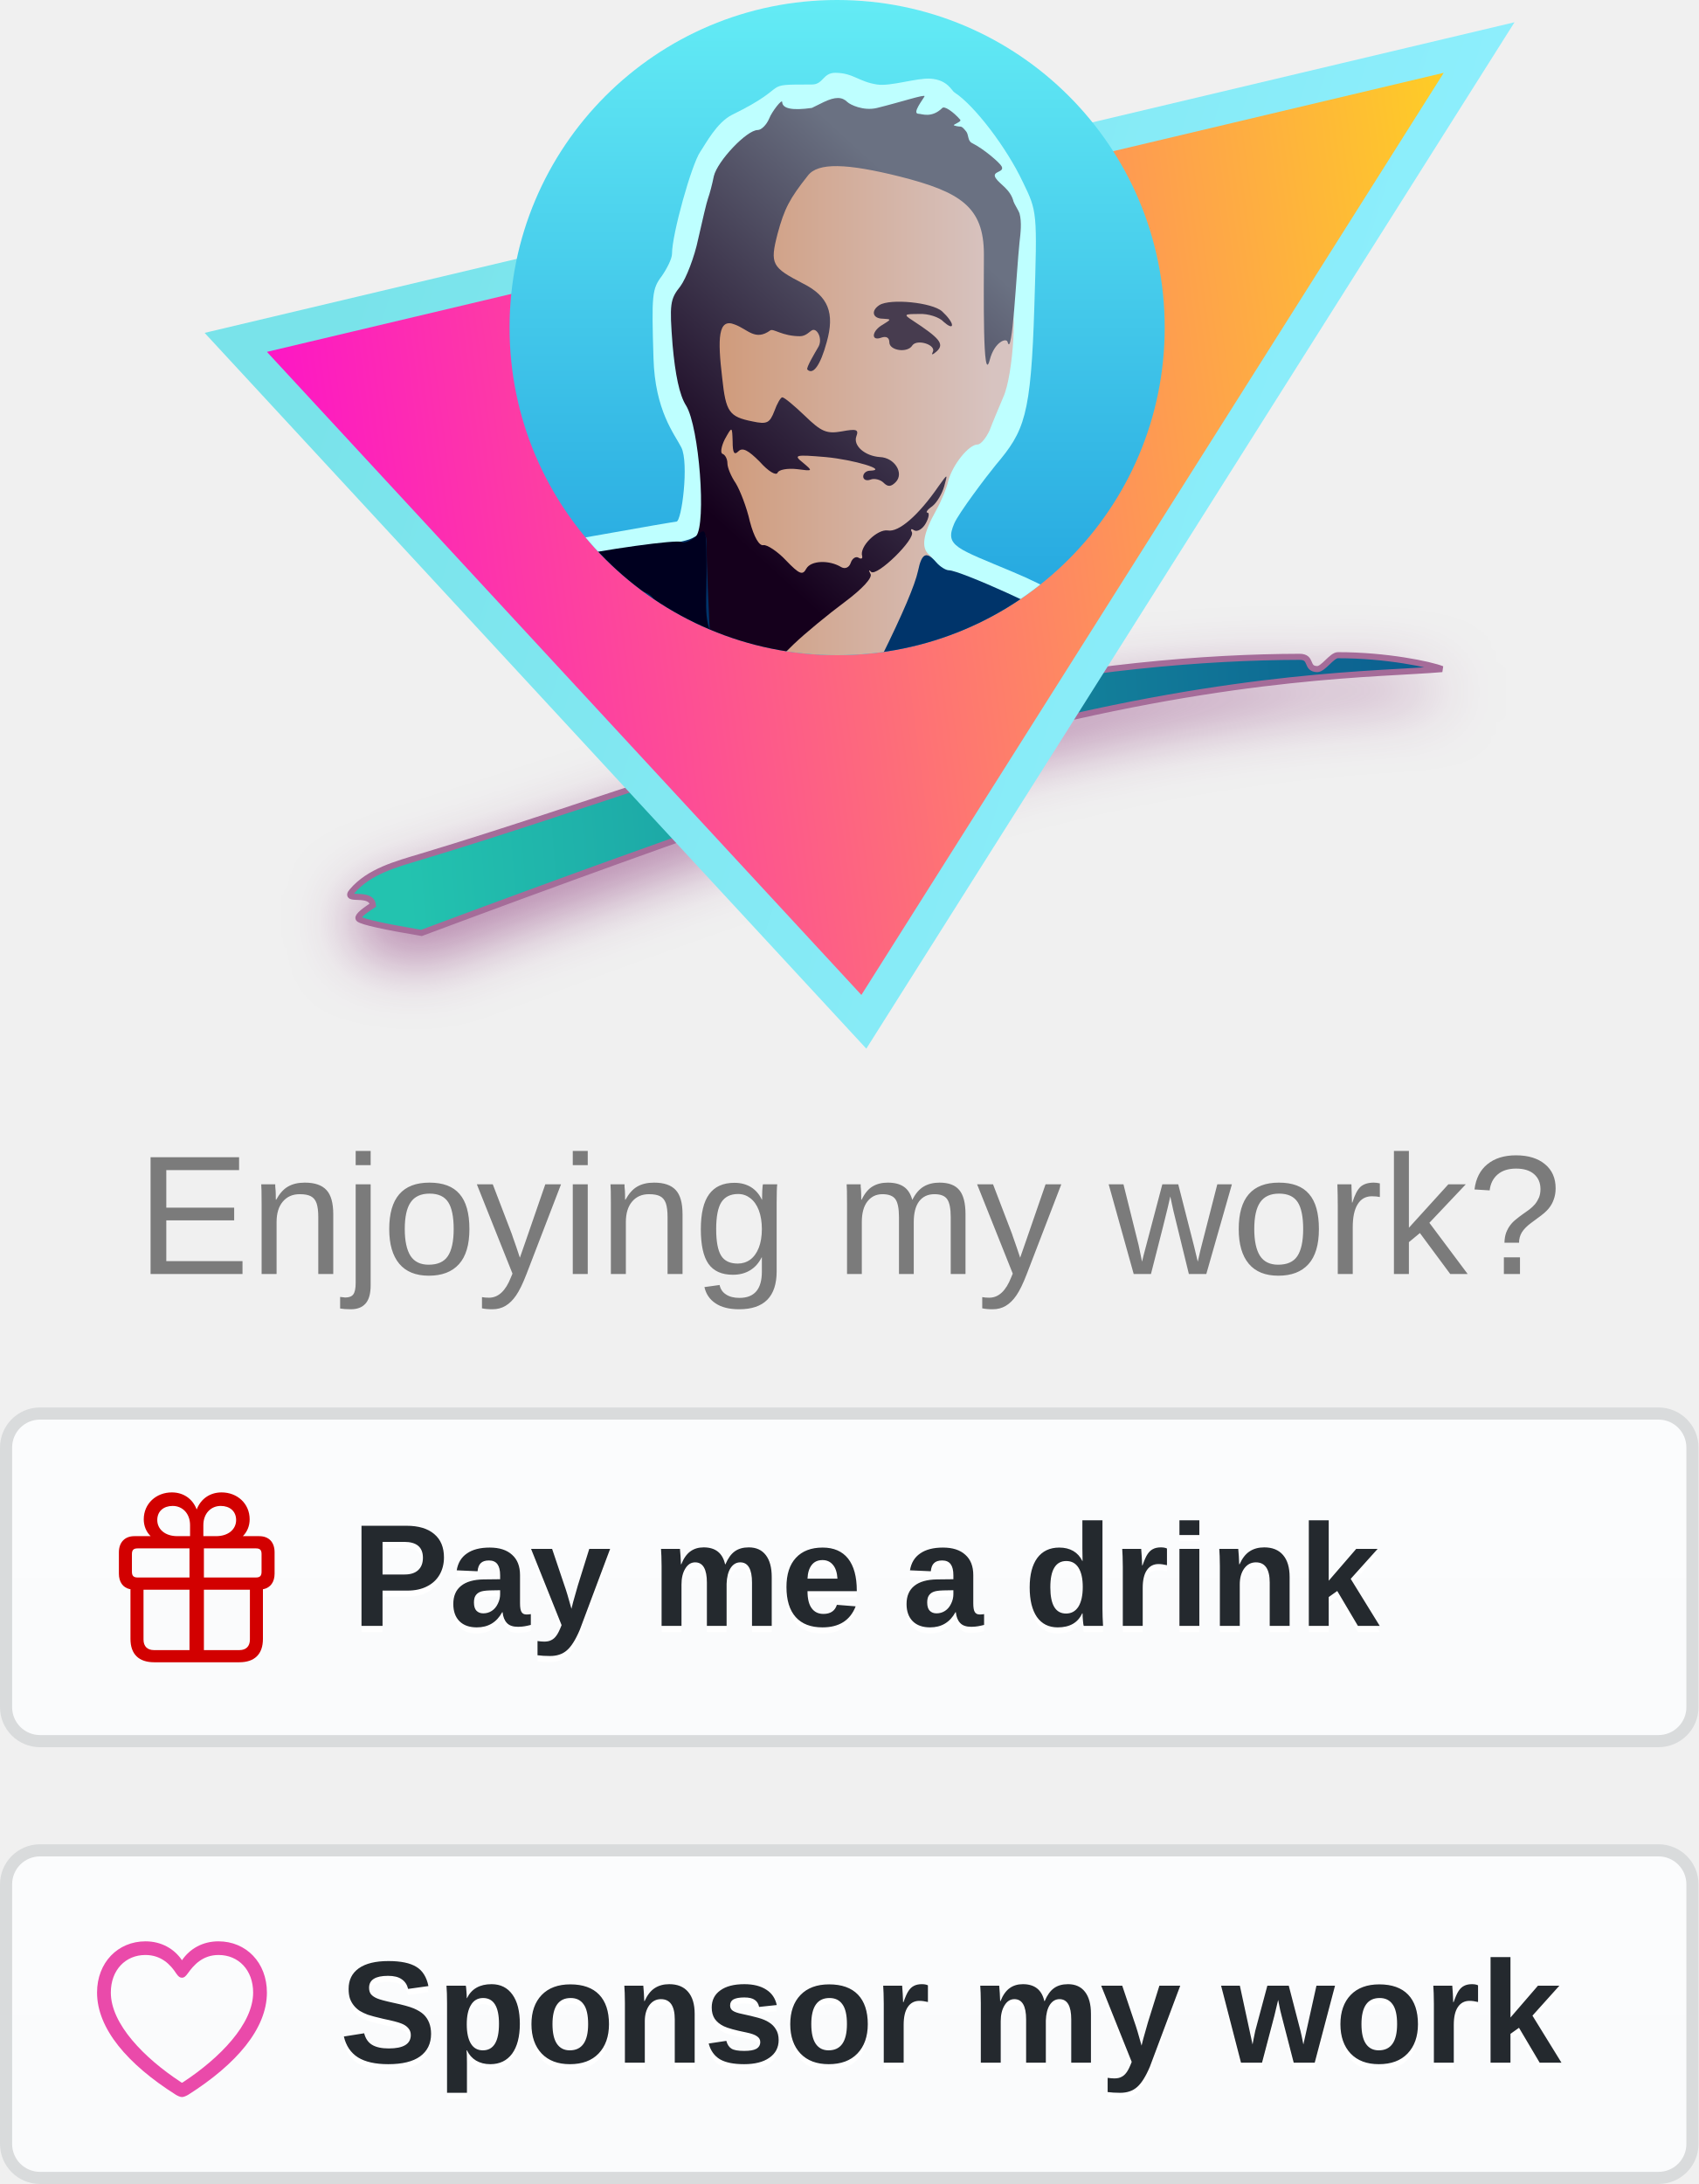
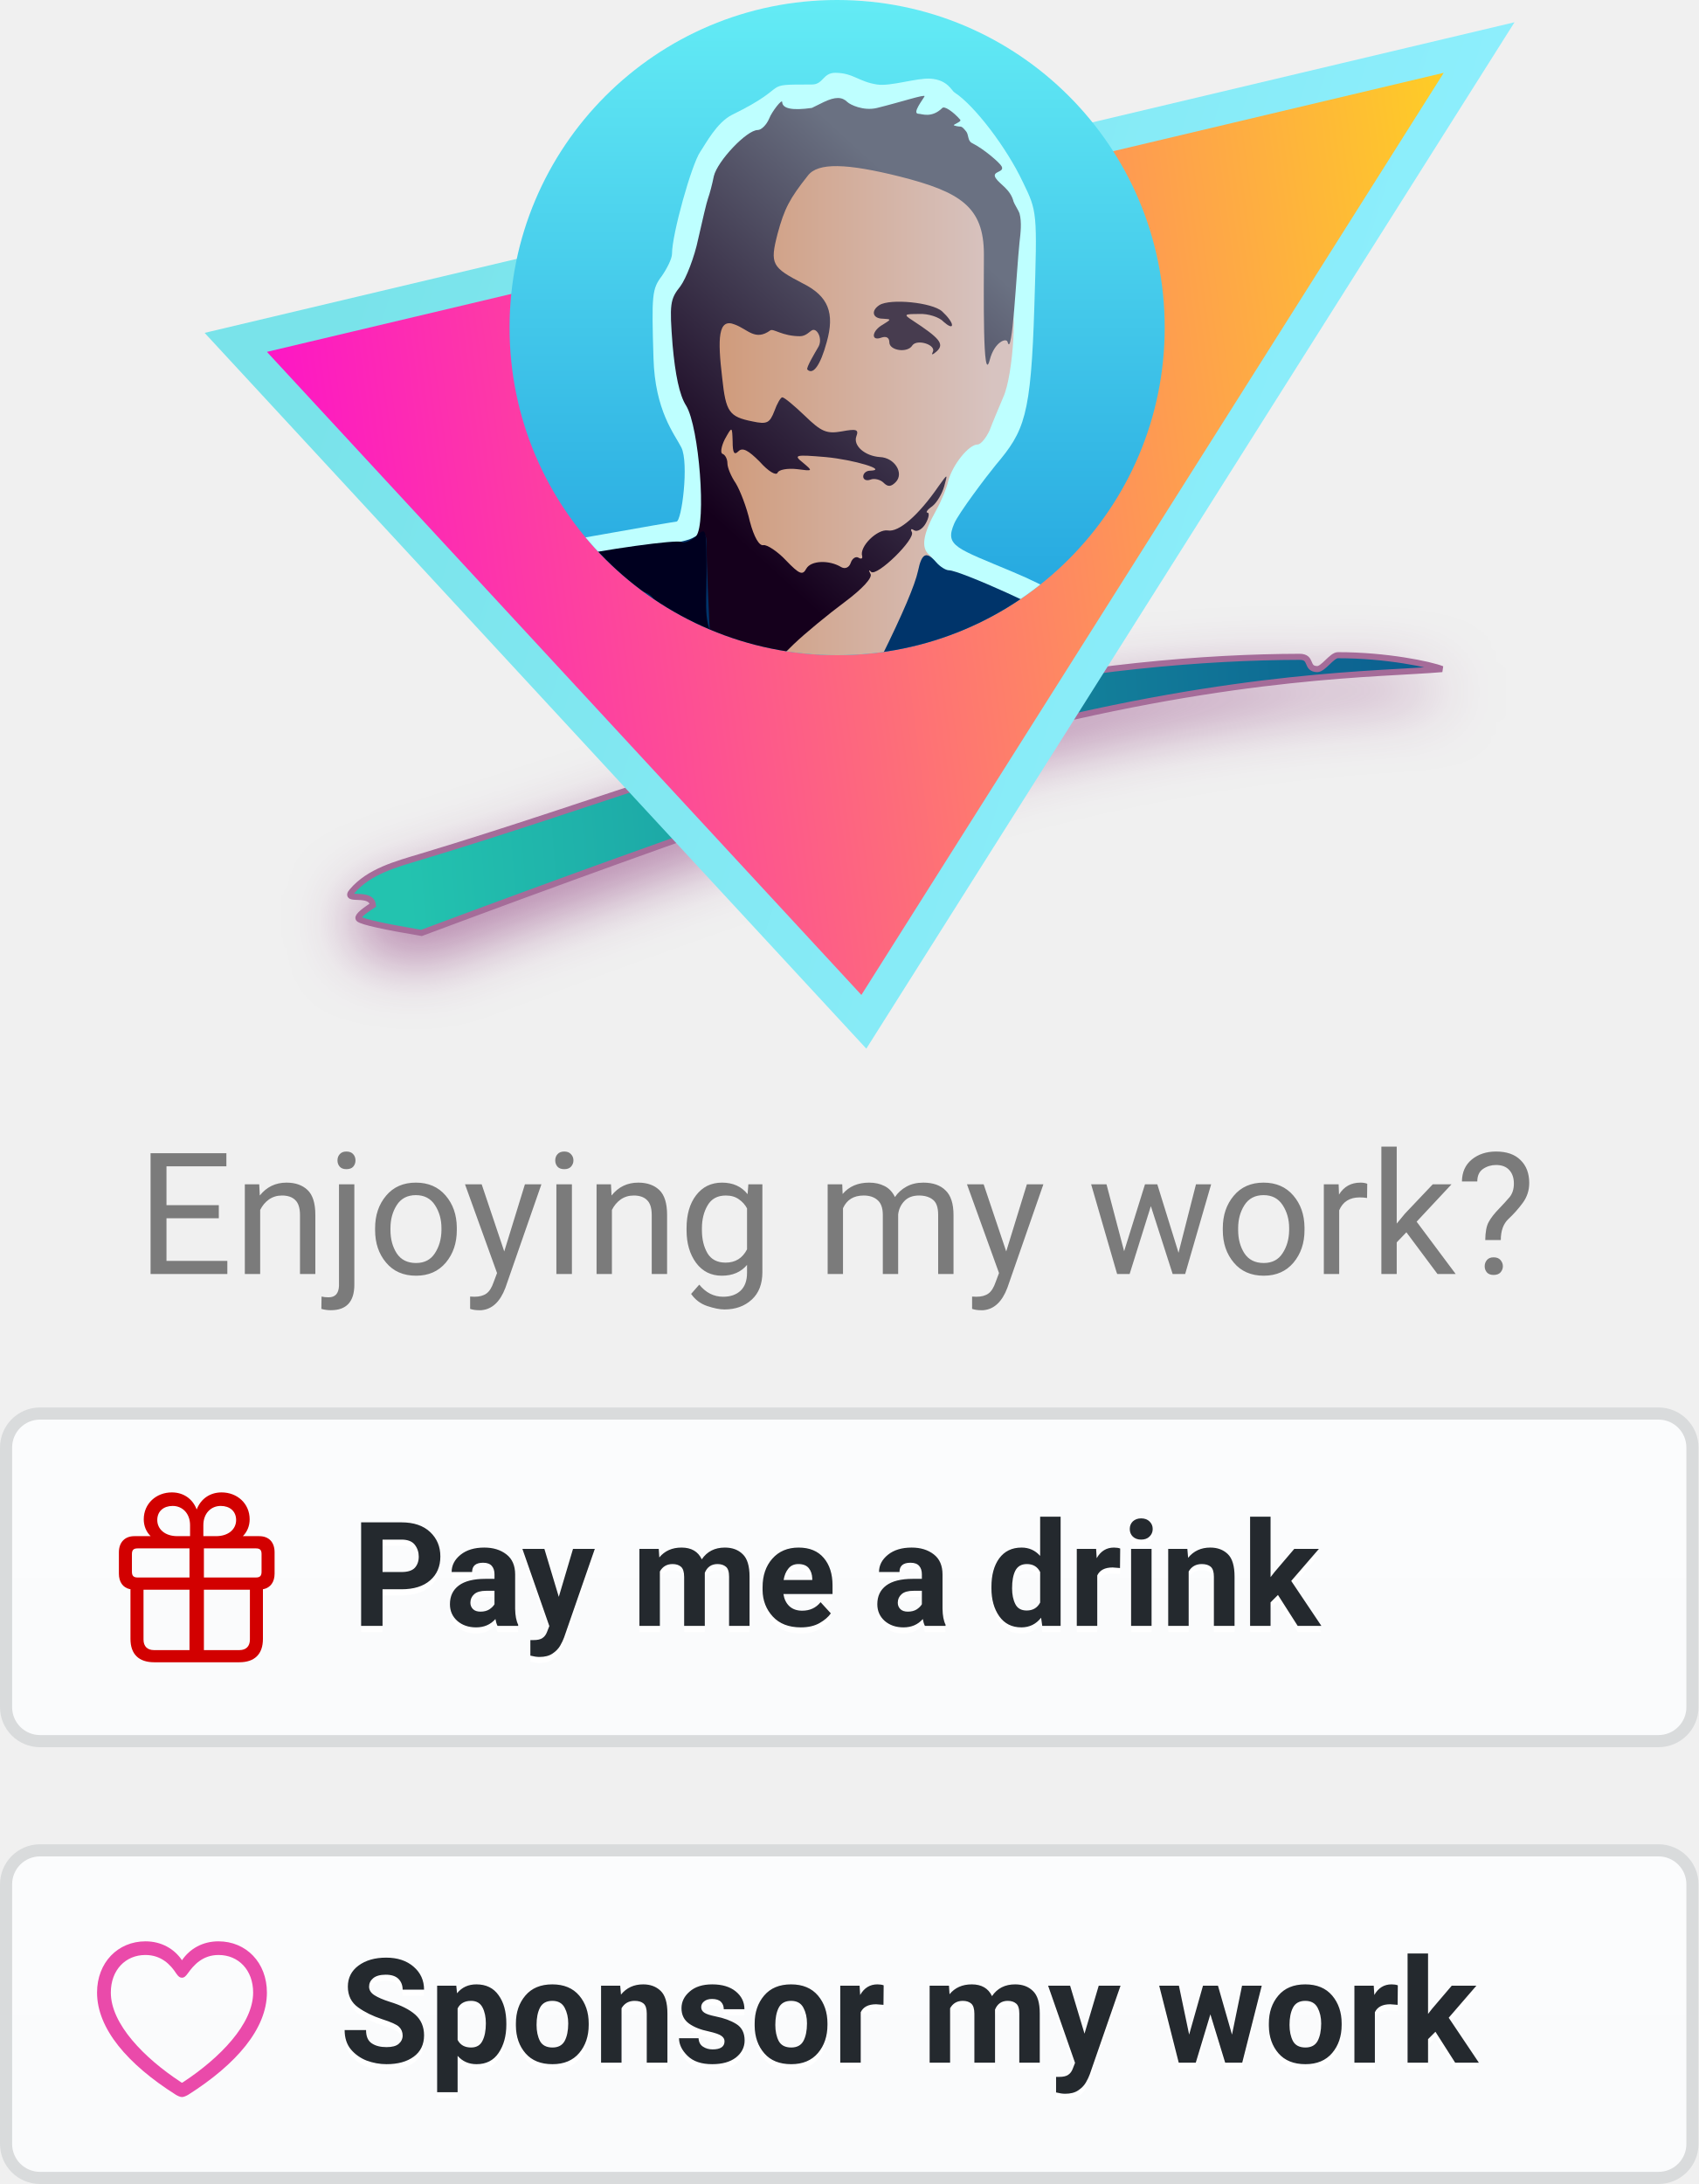
<svg xmlns="http://www.w3.org/2000/svg" xmlns:xlink="http://www.w3.org/1999/xlink" width="140px" height="180px" viewBox="0 0 140 180" version="1.1">
  <defs>
    <linearGradient x1="50%" y1="0%" x2="50%" y2="100%" id="linearGradient-1">
      <stop stop-color="#FBFCFD" offset="0%" />
      <stop stop-color="#FAFBFC" offset="100%" />
    </linearGradient>
-     <text id="text-2" font-family="Arial-BoldMT, Arial" font-size="12" font-weight="bold" line-spacing="12" fill="#24292E">
+     <text id="text-2" font-family="-apple-system, BlinkMacSystemFont, 'Segoe UI', Roboto, Helvetica, Arial, sans-serif, 'Apple Color Emoji', 'Segoe UI Emoji', 'Segoe UI Symbol'" font-size="12" font-weight="bold" line-spacing="12" fill="#24292E">
      <tspan x="29" y="18">Pay me a drink</tspan>
    </text>
    <filter x="-0.3%" y="-2.1%" width="100.6%" height="125.0%" filterUnits="objectBoundingBox" id="filter-3">
      <feOffset dx="0" dy="0.5" in="SourceAlpha" result="shadowOffsetOuter1" />
      <feColorMatrix values="0 0 0 0 1   0 0 0 0 1   0 0 0 0 1  0 0 0 1 0" type="matrix" in="shadowOffsetOuter1" />
    </filter>
-     <text id="text-4" font-family="Arial-BoldMT, Arial" font-size="12" font-weight="bold" line-spacing="12" fill="#24292E">
+     <text id="text-4" font-family="-apple-system, BlinkMacSystemFont, 'Segoe UI', Roboto, Helvetica, Arial, sans-serif, 'Apple Color Emoji', 'Segoe UI Emoji', 'Segoe UI Symbol'" font-size="12" font-weight="bold" line-spacing="12" fill="#24292E">
      <tspan x="28" y="18">Sponsor my work</tspan>
    </text>
    <filter x="-0.2%" y="-2.1%" width="100.5%" height="125.0%" filterUnits="objectBoundingBox" id="filter-5">
      <feOffset dx="0" dy="0.5" in="SourceAlpha" result="shadowOffsetOuter1" />
      <feColorMatrix values="0 0 0 0 1   0 0 0 0 1   0 0 0 0 1  0 0 0 1 0" type="matrix" in="shadowOffsetOuter1" />
    </filter>
    <linearGradient x1="98.19%" y1="49.591%" x2="5.001%" y2="51.331%" id="linearGradient-6">
      <stop stop-color="#0B5F90" offset="0%" />
      <stop stop-color="#23C3AF" offset="100%" />
    </linearGradient>
    <path d="M5.878,22.89 C29.516,14.064 45.73,8.532 54.52,6.295 C73.544,1.452 84.817,1.595 90,1.145 C89.064,0.77 85.416,-0.004 81.416,-2.55795385e-14 C80.905,0.001 80.21,1.159 79.699,1.145 C78.727,1.117 79.347,0.132 78.247,0.134 C70.615,0.154 60.061,0.974 48.565,3.583 C34.121,6.86 20.153,12.303 5.878,16.595 C3.799,17.221 1.564,17.804 0.156,19.457 C-0.622,20.37 1.757,19.407 1.873,20.601 C0.914,21.218 0.533,21.599 0.728,21.746 C1.041,21.981 2.758,22.362 5.878,22.89 Z" id="path-7" />
    <filter x="-9.6%" y="-29.5%" width="120.0%" height="176.4%" filterUnits="objectBoundingBox" id="filter-8">
      <feMorphology radius="0.25" operator="dilate" in="SourceAlpha" result="shadowSpreadOuter1" />
      <feOffset dx="0" dy="2" in="shadowSpreadOuter1" result="shadowOffsetOuter1" />
      <feGaussianBlur stdDeviation="2.5" in="shadowOffsetOuter1" result="shadowBlurOuter1" />
      <feComposite in="shadowBlurOuter1" in2="SourceAlpha" operator="out" result="shadowBlurOuter1" />
      <feColorMatrix values="0 0 0 0 0.479   0 0 0 0 0.088   0 0 0 0 0.401  0 0 0 0.5 0" type="matrix" in="shadowBlurOuter1" />
    </filter>
    <linearGradient x1="100%" y1="19.306%" x2="0%" y2="29.597%" id="linearGradient-9">
      <stop stop-color="#FECF24" offset="0%" />
      <stop stop-color="#FD12C9" offset="100%" />
    </linearGradient>
    <linearGradient x1="100%" y1="61.82%" x2="5.335%" y2="38.473%" id="linearGradient-10">
      <stop stop-color="#90F0FF" offset="0%" />
      <stop stop-color="#79E3EA" offset="100%" />
    </linearGradient>
    <linearGradient x1="50%" y1="0%" x2="50%" y2="100%" id="linearGradient-11">
      <stop stop-color="#64ECF5" offset="0%" />
      <stop stop-color="#1FA1DE" offset="100%" />
    </linearGradient>
    <rect id="path-12" x="0" y="0" width="54" height="54" rx="27" />
    <linearGradient x1="93.511%" y1="40.785%" x2="0%" y2="40.785%" id="linearGradient-14">
      <stop stop-color="#D7C3C0" offset="0%" />
      <stop stop-color="#CF9673" offset="100%" />
    </linearGradient>
    <linearGradient x1="68.936%" y1="17.591%" x2="31.064%" y2="84.885%" id="linearGradient-15">
      <stop stop-color="#6A7182" offset="0%" />
      <stop stop-color="#15001C" offset="100%" />
    </linearGradient>
  </defs>
  <g id="Page-1" stroke="none" stroke-width="1" fill="none" fill-rule="evenodd">
    <g id="FUNDING">
      <g id="button-2" transform="translate(0, 116)">
        <rect id="Rectangle" stroke="#D9DBDC" fill="url(#linearGradient-1)" x="0.5" y="0.5" width="139" height="27" rx="2.8" />
        <g id="Pay-me-a-drink" fill="#24292E" fill-opacity="1">
          <use filter="url(#filter-3)" xlink:href="#text-2" />
          <use xlink:href="#text-2" />
        </g>
        <path d="M19.724,21 C20.978,21 21.672,20.339 21.672,19.076 L21.672,14.975 L21.719,14.975 C22.306,14.848 22.633,14.374 22.633,13.693 L22.633,11.936 C22.633,11.121 22.18,10.607 21.365,10.607 L20.017,10.607 C20.371,10.253 20.578,9.772 20.578,9.218 C20.578,7.922 19.557,7 18.262,7 C17.328,7 16.554,7.514 16.213,8.409 C15.873,7.514 15.106,7 14.165,7 C12.877,7 11.849,7.922 11.849,9.218 C11.849,9.772 12.056,10.253 12.416,10.607 L11.068,10.607 C10.287,10.607 9.8,11.121 9.8,11.936 L9.8,13.693 C9.8,14.374 10.12,14.848 10.708,14.975 L10.754,14.975 L10.754,19.076 C10.754,20.339 11.448,21 12.71,21 L19.724,21 Z M15.666,10.607 L14.625,10.607 C13.577,10.607 12.963,10.012 12.963,9.278 C12.963,8.543 13.497,8.115 14.231,8.115 C15.025,8.115 15.666,8.717 15.666,9.705 L15.666,10.607 Z M17.802,10.607 L16.761,10.607 L16.761,9.705 C16.761,8.717 17.401,8.115 18.195,8.115 C18.929,8.115 19.463,8.543 19.463,9.278 C19.463,10.012 18.856,10.607 17.802,10.607 Z M15.619,14.013 L11.342,14.013 C11.008,14.013 10.874,13.873 10.874,13.539 L10.874,12.083 C10.874,11.749 11.008,11.615 11.342,11.615 L15.619,11.615 L15.619,14.013 Z M21.098,14.013 L16.807,14.013 L16.807,11.615 L21.098,11.615 C21.432,11.615 21.559,11.749 21.559,12.083 L21.559,13.539 C21.559,13.873 21.432,14.013 21.098,14.013 Z M15.619,19.998 L12.696,19.998 C12.142,19.998 11.829,19.684 11.829,19.13 L11.829,15.022 L15.619,15.022 L15.619,19.998 Z M19.73,19.998 L16.807,19.998 L16.807,15.022 L20.598,15.022 L20.598,19.13 C20.598,19.684 20.284,19.998 19.73,19.998 Z" id="􀑉" fill="#D20000" fill-rule="nonzero" />
      </g>
      <g id="button" transform="translate(0, 152)">
        <rect id="Rectangle" stroke="#D9DBDC" fill="url(#linearGradient-1)" x="0.5" y="0.5" width="139" height="27" rx="2.8" />
        <g id="Sponsor-my-work" fill="#24292E" fill-opacity="1">
          <use filter="url(#filter-5)" xlink:href="#text-4" />
          <use xlink:href="#text-4" />
        </g>
        <path d="M15,20.833 C15.148,20.833 15.36,20.735 15.515,20.645 C19.483,18.128 22,15.2 22,12.222 C22,9.747 20.287,8 18.003,8 C16.699,8 15.641,8.615 15,9.559 C14.373,8.622 13.301,8 11.997,8 C9.713,8 8,9.747 8,12.222 C8,15.2 10.517,18.128 14.492,20.645 C14.64,20.735 14.852,20.833 15,20.833 Z M15,19.652 C14.972,19.652 14.922,19.617 14.859,19.568 C11.905,17.625 9.135,14.822 9.135,12.222 C9.135,10.363 10.347,9.125 11.983,9.125 C13.308,9.125 14.069,9.943 14.521,10.642 C14.711,10.922 14.831,10.999 15,10.999 C15.169,10.999 15.275,10.915 15.479,10.642 C15.966,9.957 16.699,9.125 18.017,9.125 C19.653,9.125 20.865,10.363 20.865,12.222 C20.865,14.822 18.095,17.625 15.148,19.568 C15.078,19.617 15.028,19.652 15,19.652 Z" id="􀊴" fill="#EA4AAA" fill-rule="nonzero" />
      </g>
-       <text id="Enjoying-my-work?" font-family="ArialMT, Arial" font-size="14" font-weight="normal" fill="#7B7B7B">
+       <text id="Enjoying-my-work?" font-family="-apple-system, BlinkMacSystemFont, 'Segoe UI', Roboto, Helvetica, Arial, sans-serif, 'Apple Color Emoji', 'Segoe UI Emoji', 'Segoe UI Symbol'" font-size="14" font-weight="normal" fill="#7B7B7B">
        <tspan x="11.255" y="105">Enjoying my work?</tspan>
      </text>
      <g id="picture" transform="translate(22, 0)">
        <g id="stroke" transform="translate(6.863771, 53.99997)" fill-rule="nonzero">
          <g id="Path-2">
            <use fill="black" fill-opacity="1" filter="url(#filter-8)" xlink:href="#path-7" />
            <use fill="#FFFFFF" xlink:href="#path-7" />
            <use stroke="#A56C99" stroke-width="0.5" fill="url(#linearGradient-6)" xlink:href="#path-7" />
          </g>
        </g>
        <path d="M99.917,3.917 L49.203,84.214 L-2.567,28.217 L99.917,3.917 Z" id="Triangle" stroke="url(#linearGradient-10)" stroke-width="2.708" fill="url(#linearGradient-9)" />
        <g id="avatar" transform="translate(20, 0)">
          <mask id="mask-13" fill="white">
            <use xlink:href="#path-12" />
          </mask>
          <use id="Rectangle" fill="url(#linearGradient-11)" xlink:href="#path-12" />
          <g id="max-2021-light" mask="url(#mask-13)" fill-rule="nonzero">
            <g transform="translate(-1, 6)" id="Path">
              <path d="M2.145,49.745 C2.279,45.55 2.346,42.73 2.346,41.285 C2.346,40.095 2.386,39.117 2.466,39.117 C2.547,39.117 5.276,38.649 8.608,38.054 C11.9,37.459 14.67,36.991 14.751,36.991 C15.192,36.991 15.801,32.152 15.159,30.877 C14.597,29.771 12.984,27.851 12.864,23.515 C12.703,18.285 12.743,17.818 13.546,16.755 C13.988,16.117 14.389,15.31 14.389,14.927 C14.389,13.311 15.995,7.572 16.718,6.509 C17.159,5.872 18.075,4.08 19.367,3.449 C24.449,0.965 21.516,0.965 25.916,0.965 C26.882,0.965 26.809,-0.012 27.872,0 C29.347,0.018 29.763,0.733 31.295,0.965 C32.42,1.136 34.559,0.406 35.696,0.483 C37.111,0.578 37.434,1.471 37.674,1.62 C39.32,2.683 41.969,6.169 43.294,8.975 C44.498,11.441 44.498,11.441 44.257,19.221 C43.976,28.318 43.444,29.518 41.075,32.324 C40.272,33.302 38.014,36.298 37.652,37.148 C36.849,39.019 37.794,39.159 42.531,41.157 C45.261,42.305 47.268,43.453 51.443,46.216 C53.049,47.279 53.531,49.235 52.327,49.745 C51.497,50.085 34.77,50.085 2.145,49.745 Z" fill="#BEFFFF" />
              <path d="M19.173,48.992 C19.173,48.344 14.954,19.619 15.514,19.619 C16.418,19.619 23.048,4.716 28.644,4.716 C34.241,4.716 42.55,12.535 42.421,13.355 C42.335,14.176 42.162,16.681 41.99,17.373 C41.775,18.15 41.861,18.539 42.162,18.539 C42.894,18.539 42.55,24.889 41.689,26.746 C41.344,27.567 40.828,28.776 40.57,29.467 C40.268,30.115 39.838,30.634 39.579,30.634 C38.847,30.634 37.513,32.318 37.168,33.614 C37.039,34.219 36.566,35.342 36.178,36.033 C35.059,38.02 34.887,39.186 35.619,39.748 C36.437,40.482 36.049,42.513 34.413,46.055 C33.122,48.776 33.165,48.992 27.568,48.992 C23.923,48.992 21.125,48.992 19.173,48.992 Z" fill="url(#linearGradient-14)" />
              <path d="M15.557,44.024 C15.815,44.024 15.987,43.074 15.901,41.476 C15.815,39.834 15.987,38.625 16.375,38.193 C17.236,37.156 16.633,29.208 15.557,27.437 C14.997,26.573 14.653,24.845 14.437,22.426 C14.179,19.057 14.222,18.668 15.083,17.589 C15.557,16.941 16.245,15.17 16.547,13.701 C16.891,12.189 17.236,10.677 17.365,10.332 C17.494,9.986 17.709,9.165 17.838,8.517 C18.14,7.265 20.551,4.716 21.455,4.716 C21.756,4.716 22.187,4.284 22.402,3.766 C22.617,3.204 23.472,2.11 23.472,2.413 C23.5,2.96 24.315,3.121 25.916,2.895 C26.397,2.655 26.723,2.494 26.894,2.413 C27.851,1.959 28.403,1.971 28.85,2.413 C29.055,2.615 30.163,3.174 31.295,2.895 C33.251,2.413 35.232,1.755 35.207,1.93 C35.121,2.146 34.116,3.378 34.718,3.378 C34.977,3.378 35.795,3.762 36.674,2.895 C36.85,2.722 37.564,3.199 38.141,3.86 C38.309,4.052 37.442,4.273 37.652,4.342 C38.273,4.547 38.143,4.227 38.63,4.825 C38.865,5.114 38.739,5.602 39.119,5.79 C40.097,6.272 41.433,7.437 41.564,7.72 C41.822,8.238 40.688,8.08 41.075,8.684 C41.415,9.196 42.282,9.592 42.542,10.614 C42.581,10.766 42.983,11.405 43.031,11.579 C43.234,12.311 43.122,13.216 43.031,13.991 C42.773,16.453 42.441,23.618 42.053,22.193 C41.967,21.804 40.974,22.171 40.586,23.64 C39.983,25.973 40.097,17.937 40.097,14.956 C40.097,11.025 38.116,9.813 33.208,8.561 C28.73,7.438 26.406,7.394 25.588,8.474 C24.081,10.375 23.65,11.196 23.091,13.269 C22.445,15.774 22.617,16.034 25.2,17.373 C27.267,18.409 27.826,19.792 27.137,22.211 C26.621,24.111 26.018,24.932 25.545,24.457 C25.415,24.327 26.233,22.978 26.405,22.675 C26.879,21.984 26.347,20.969 25.916,21.228 C25.744,21.314 25.427,21.71 24.938,21.71 C23.472,21.71 22.752,21.055 22.494,21.228 C21.245,22.135 20.636,21.134 19.56,20.745 C18.182,20.184 18.14,21.908 18.527,25.148 C18.829,27.956 19.087,28.344 21.024,28.733 C22.23,28.992 22.445,28.863 22.832,27.869 C23.048,27.264 23.349,26.746 23.478,26.746 C23.65,26.746 24.468,27.437 25.329,28.258 C26.707,29.597 27.137,29.77 28.386,29.554 C29.548,29.338 29.807,29.381 29.591,29.943 C29.29,30.72 30.28,31.584 31.529,31.67 C32.734,31.714 33.552,33.009 32.82,33.744 C32.433,34.133 32.174,34.133 31.83,33.787 C31.572,33.528 31.055,33.398 30.754,33.528 C30.409,33.657 30.151,33.528 30.151,33.269 C30.151,33.009 30.409,32.793 30.711,32.793 C32.261,32.75 29.376,31.886 27.051,31.67 C24.511,31.454 24.382,31.498 25.2,32.146 C26.018,32.837 26.018,32.837 24.684,32.664 C23.909,32.578 23.177,32.707 23.091,32.966 C22.961,33.225 22.316,32.837 21.627,32.059 C20.68,31.109 20.206,30.85 19.862,31.195 C19.517,31.541 19.388,31.325 19.388,30.375 C19.345,29.122 19.345,29.122 18.742,30.202 C18.441,30.806 18.355,31.368 18.57,31.411 C18.785,31.498 18.958,31.843 18.958,32.189 C18.958,32.534 19.259,33.269 19.646,33.83 C19.991,34.392 20.551,35.817 20.809,36.983 C21.153,38.279 21.584,39.014 21.928,38.927 C22.23,38.884 23.091,39.446 23.779,40.18 C24.899,41.346 25.157,41.433 25.458,40.871 C25.846,40.18 27.353,40.137 28.343,40.742 C28.644,40.914 28.989,40.785 29.118,40.396 C29.247,40.007 29.548,39.834 29.764,39.964 C29.979,40.094 30.108,40.05 30.065,39.834 C29.807,39.057 31.313,37.588 32.174,37.718 C33.079,37.891 34.715,36.465 36.351,34.089 C37.125,33.009 37.125,33.009 36.824,34.089 C36.652,34.694 36.221,35.428 35.834,35.731 C35.446,35.99 35.274,36.249 35.446,36.249 C35.619,36.249 35.576,36.638 35.317,37.113 C35.059,37.588 34.628,37.847 34.37,37.718 C34.112,37.545 34.026,37.588 34.155,37.847 C34.499,38.409 31.27,41.562 30.797,41.13 C30.625,40.914 30.582,41.001 30.754,41.303 C30.926,41.605 30.108,42.513 28.601,43.636 C27.267,44.629 25.372,46.184 24.425,47.091 C22.789,48.733 22.66,48.776 19.603,48.776 C17.15,48.776 16.375,48.603 15.815,47.998 C14.997,47.135 14.825,44.024 15.557,44.024 Z" fill="url(#linearGradient-15)" />
              <path d="M34.198,22.47 C33.81,23.118 32.304,22.902 32.304,22.211 C32.304,21.822 32.045,21.692 31.658,21.822 C30.754,22.167 30.84,21.26 31.787,20.742 C32.476,20.31 32.476,20.31 31.787,20.267 C30.926,20.267 30.754,19.619 31.486,19.144 C32.39,18.582 35.834,18.928 36.652,19.662 C37.125,20.094 37.47,20.569 37.47,20.785 C37.47,21.001 37.168,20.871 36.781,20.526 C36.437,20.137 35.489,19.835 34.758,19.878 C33.509,19.878 33.466,19.921 34.198,20.396 C36.437,21.865 36.867,22.34 36.221,22.945 C35.877,23.247 35.748,23.29 35.877,23.031 C36.221,22.426 34.585,21.908 34.198,22.47 Z" fill="#473C4F" />
              <path d="M0.015,48.776 C-0.1,43.736 0.445,41.101 1.651,40.871 C5.052,40.223 7.205,39.878 11.854,39.23 C13.748,38.97 15.643,38.582 16.03,38.366 C17.106,37.804 17.236,37.847 17.236,39.014 C17.236,40.281 17.379,43.679 17.666,49.208 L0.015,48.776 Z" fill="#00346A" />
              <path d="M34.671,41.044 C34.973,39.575 35.36,39.402 36.178,40.353 C36.48,40.698 36.953,41.001 37.212,41.001 C38.116,41.001 45.865,44.5 46.338,45.147 C46.597,45.493 47.113,45.752 47.458,45.752 C48.104,45.752 52.15,48.603 52.15,48.992 C52.15,49.122 47.372,49.208 41.56,49.208 C31.012,49.208 30.84,49.294 31.658,48.128 C33.409,44.586 34.413,42.225 34.671,41.044 Z" fill="#00346A" />
              <path d="M13.189,43.808 C12.414,42.642 12.285,42.599 9.314,42.901 C7.635,43.031 5.009,43.549 3.459,44.024 C1.909,44.5 0.618,44.888 0.575,44.888 C0.489,44.888 0.445,44.024 0.445,42.988 C0.445,40.914 0.015,41.173 4.966,40.094 C8.841,39.273 14.782,38.452 15.169,38.668 C15.384,38.798 15.944,38.582 16.418,38.15 C17.236,37.415 17.236,37.502 17.236,41.389 C17.236,43.938 16.891,45.882 18.312,47.048 C19.948,48.387 19.69,48.992 18.312,48.992 C17.322,48.992 16.547,47.955 15.47,46.659 C14.653,45.752 13.619,44.456 13.189,43.808 Z" fill="#00001F" />
            </g>
          </g>
        </g>
      </g>
    </g>
  </g>
</svg>
